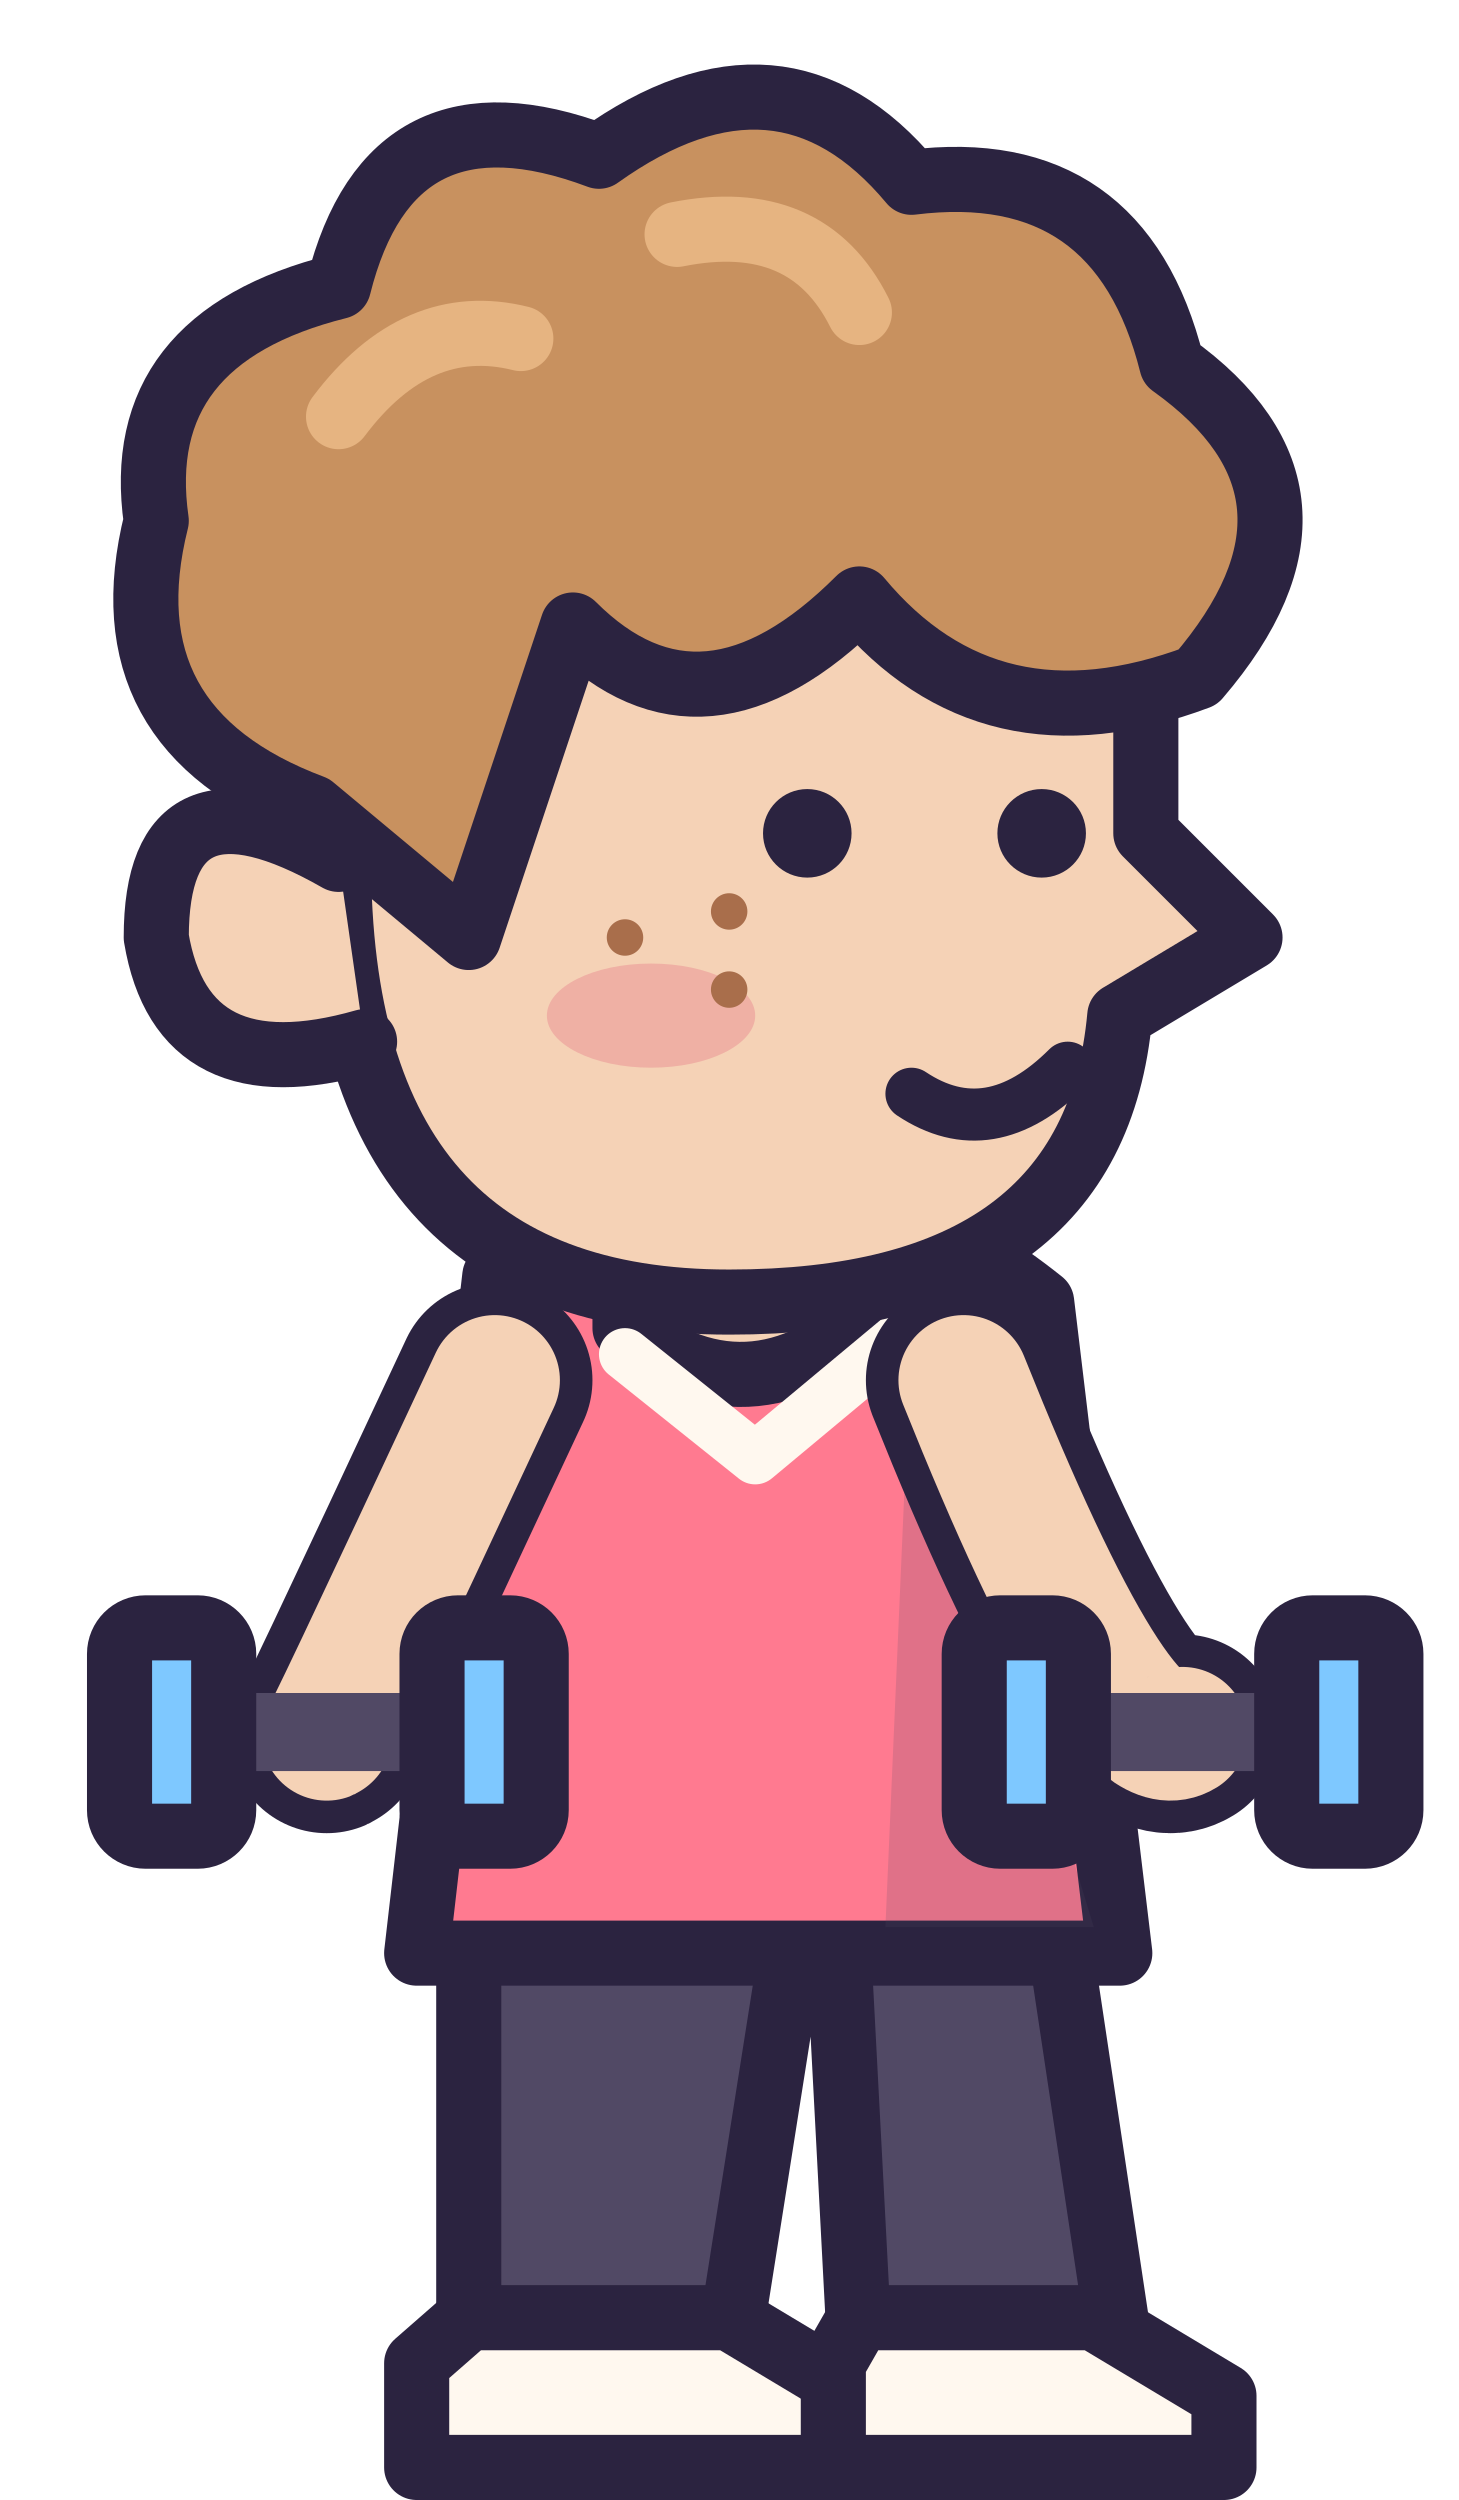
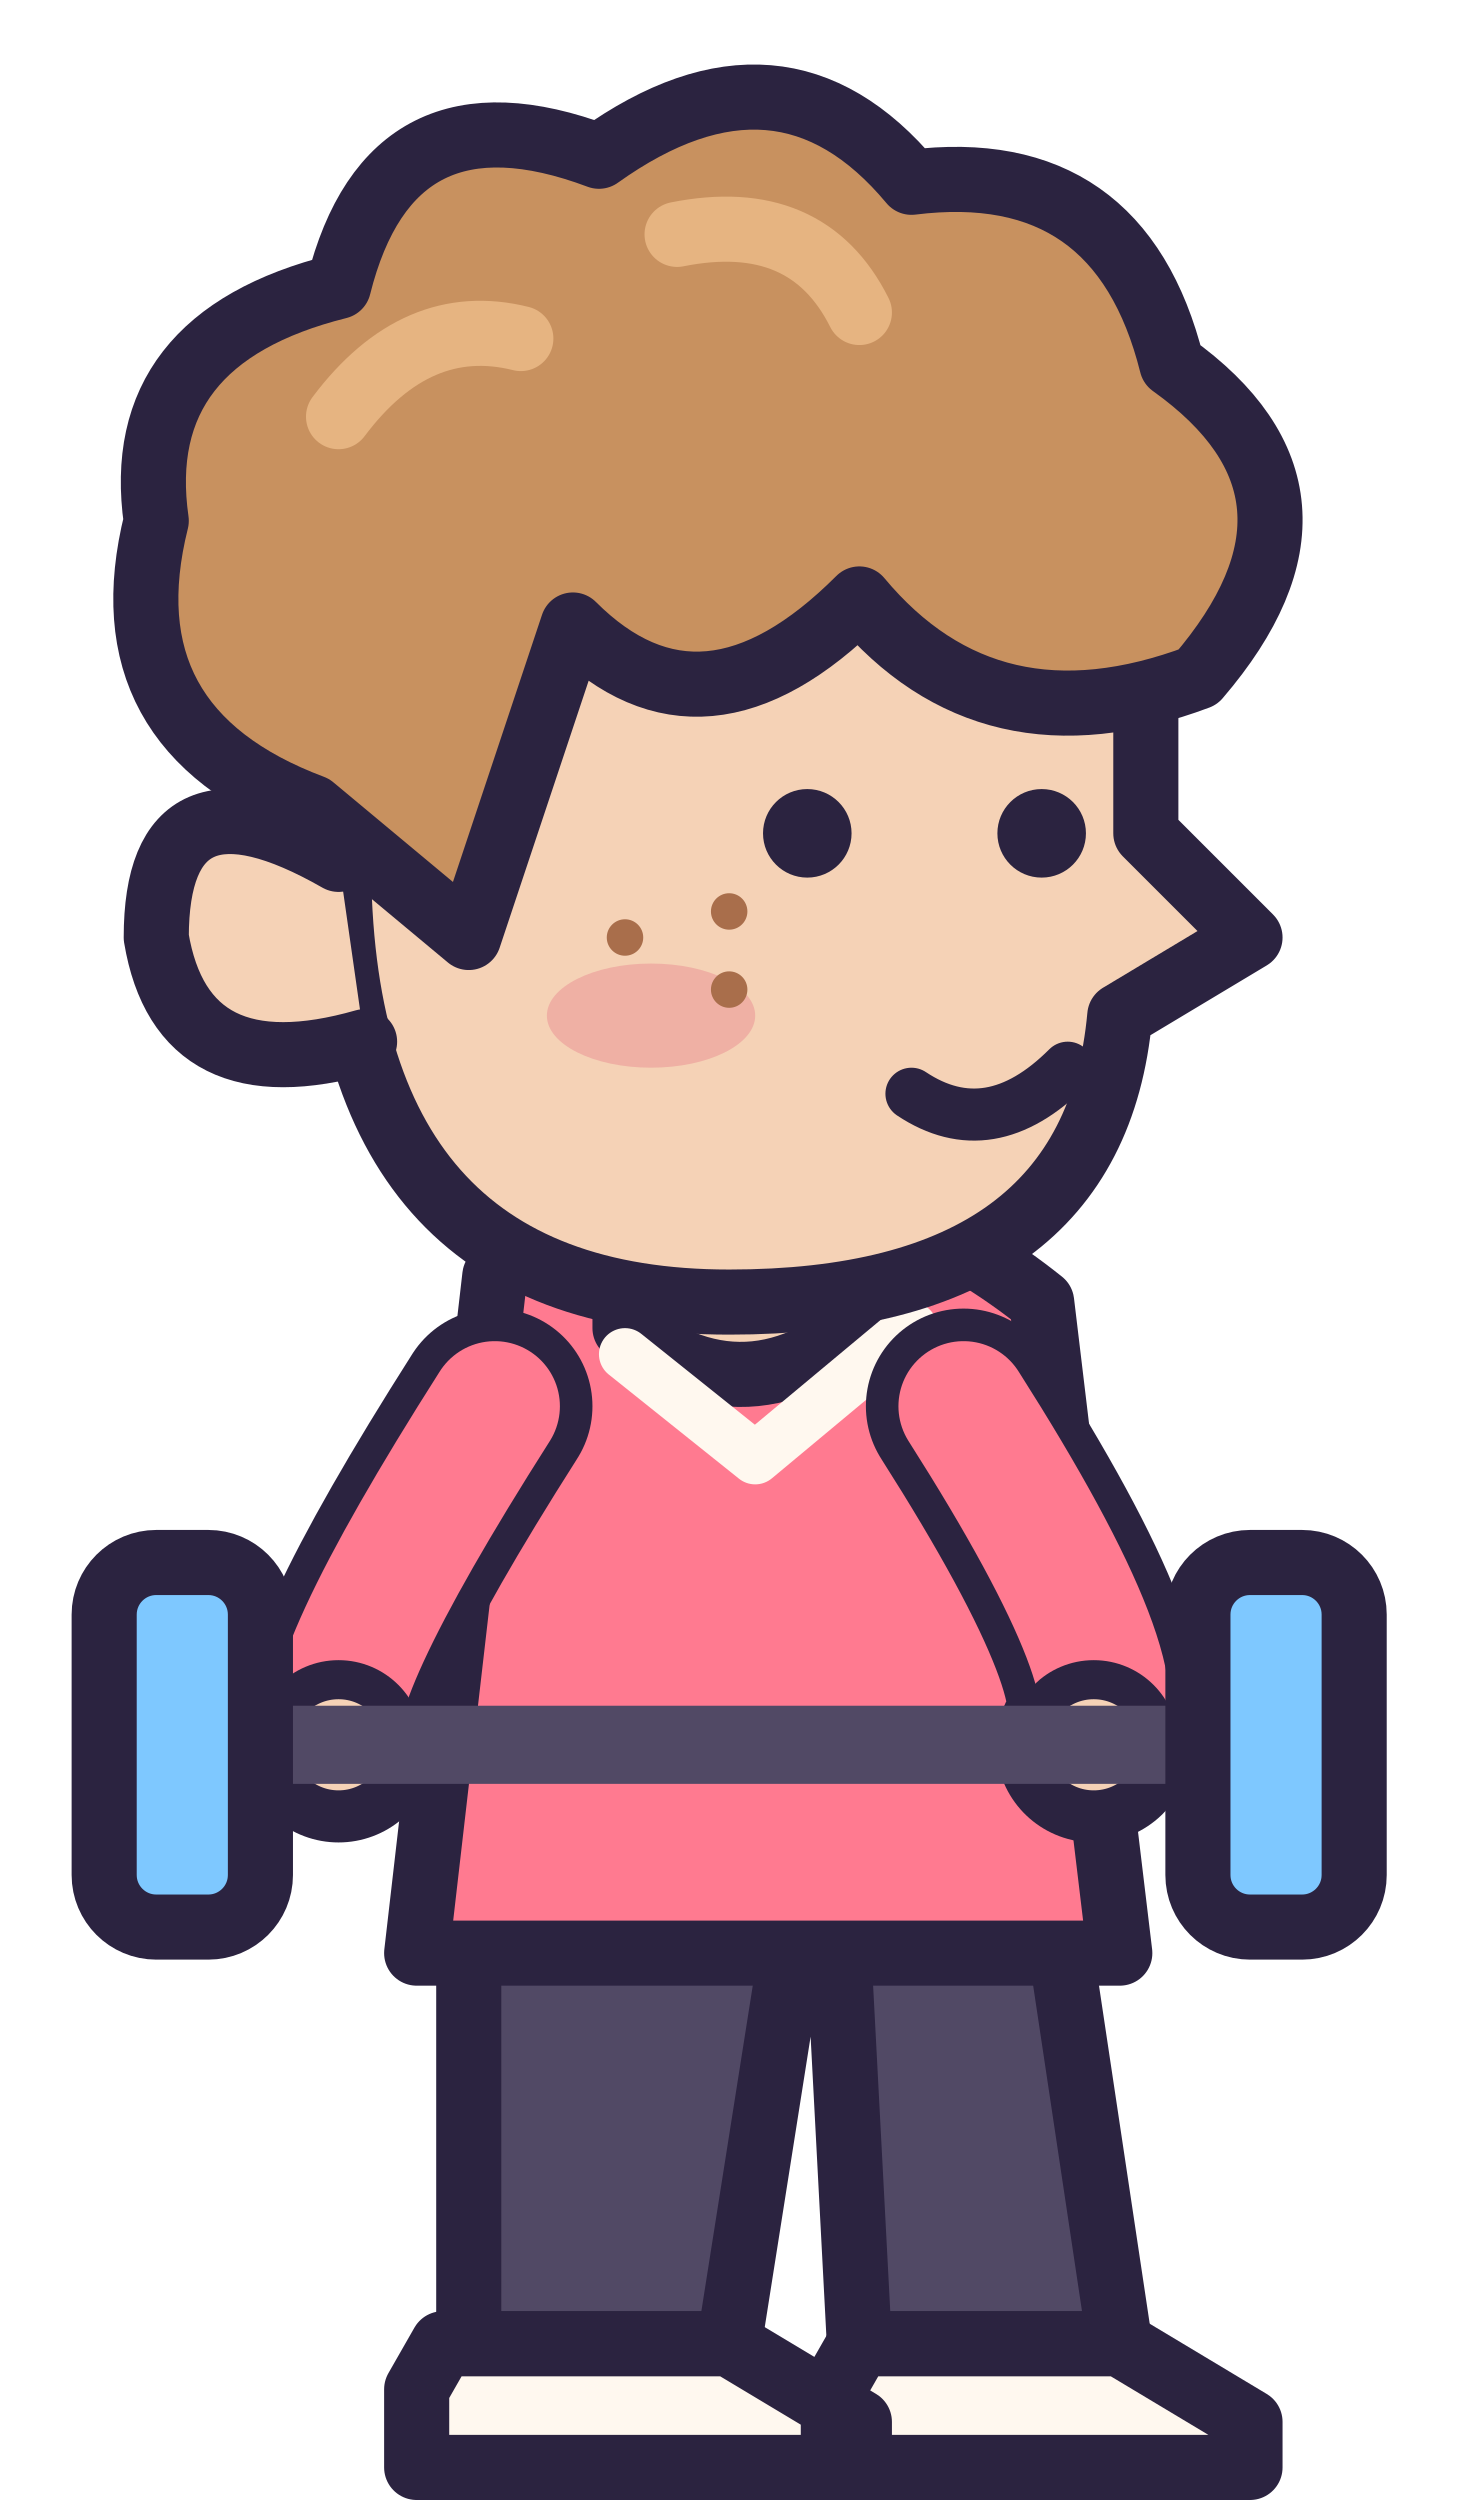
<svg xmlns="http://www.w3.org/2000/svg" width="56" height="96" viewBox="0 0 56 96">
  <g stroke="#2b2340" stroke-width="2.5" stroke-linecap="round" stroke-linejoin="round">
-     <path d="M18 71v19h10l3-19m1 0 1 19h10l-3-20" fill="#514965" vector-effect="non-scaling-stroke" />
+     <path d="M18 71v19h10l3-19m1 0 1 19h10l-3-20" fill="#514965" />
+     <path d="M17 90h11l5 3v1.75H16v-3Zm16 0h10l5 3v1.75H32v-3Z" fill="#fff8ef" />
+     <path d="M19 49q11-7 21 1l3 25H16Z" fill="#ff7a90" />
+     <path d="M24 44v7q5 4 10-1v-7" fill="#f5d2b6" />
+     <path d="m24 52 5 4 6-5" stroke="#fff8ef" fill="none" stroke-width="2" />
+     <path d="M19 54Q12 65 13 67M37 54Q44 65 42 67" stroke="#2b2340" stroke-width="7.5" fill="none" />
+     <path d="M19 54Q12 65 13 67M37 54Q44 65 42 67" stroke="#ff7a90" stroke-width="5" fill="none" />
+     <circle cx="13" cy="67" r="2.5" fill="#f5d2b6" stroke-width="1.5" />
+     <circle cx="42" cy="67" r="2.5" fill="#f5d2b6" stroke-width="1.5" />
    <g transform="translate(0 0)">
-       <path d="M18 89h10l5 3v2.75H16v-4Z" fill="#fff8ef" vector-effect="non-scaling-stroke" />
-     </g>
-     <g transform="translate(0 0)">
-       <path d="M33 89h9l5 3v2.75H32v-4Z" fill="#fff8ef" vector-effect="non-scaling-stroke" />
-     </g>
-     <path d="M19 49q11-7 21 1l3 25H16Z" fill="#ff7a90" vector-effect="non-scaling-stroke" />
-     <path d="M35 51l7 23h-8Z" fill="#514965" stroke="none" opacity="0.18" vector-effect="non-scaling-stroke" />
-     <path d="M24 44v7q5 4 10-1v-7" fill="#f5d2b6" vector-effect="non-scaling-stroke" />
-     <path d="M24 52l5 4 6-5" fill="none" stroke="#fff8ef" stroke-width="2" vector-effect="non-scaling-stroke" />
-     <path d="M19 53Q12 68 12.59 66.51" fill="none" stroke="#2b2340" stroke-width="7.5" vector-effect="non-scaling-stroke" />
-     <path d="M19 53Q12 68 12.59 66.51" fill="none" stroke="#f5d2b6" stroke-width="5" vector-effect="non-scaling-stroke" />
-     <path d="M37 53Q43 68 45.41 66.51" fill="none" stroke="#2b2340" stroke-width="7.5" vector-effect="non-scaling-stroke" />
-     <path d="M37 53Q43 68 45.41 66.51" fill="none" stroke="#f5d2b6" stroke-width="5" vector-effect="non-scaling-stroke" />
-     <g transform="translate(0 0) rotate(0 28 35)">
      <path d="M13 23q0-13 16-13 15 0 15 15v7l4 4-5 3q-1 11-15 11-15 0-15-17Z" fill="#f5d2b6" vector-effect="non-scaling-stroke" />
      <path d="M13 33q-7-4-7 3 1 6 8 4" fill="#f5d2b6" vector-effect="non-scaling-stroke" />
      <path d="M12 31q-8-3-6-11-1-7 7-9 2-8 10-5 7-5 12 1 8-1 10 7 7 5 1 12-8 3-13-3-6 6-11 1l-4 12Z" fill="#c8915f" vector-effect="non-scaling-stroke" />
      <path d="M13 16q3-4 7-3m6-4q5-1 7 3" fill="none" stroke="#e6b481" stroke-width="2.5" vector-effect="non-scaling-stroke" />
      <circle cx="31" cy="32" r="1.7" fill="#2b2340" stroke="none" vector-effect="non-scaling-stroke" />
      <circle cx="40" cy="32" r="1.7" fill="#2b2340" stroke="none" vector-effect="non-scaling-stroke" />
      <path d="M35 42q3 2 6-1" fill="none" stroke="#2b2340" stroke-width="2" vector-effect="non-scaling-stroke" />
      <ellipse cx="25" cy="39" rx="4" ry="2" fill="#efb0a4" stroke="none" vector-effect="non-scaling-stroke" />
      <circle cx="24" cy="36" r="0.7" fill="#a96e4b" stroke="none" vector-effect="non-scaling-stroke" />
      <circle cx="28" cy="38" r="0.7" fill="#a96e4b" stroke="none" vector-effect="non-scaling-stroke" />
      <circle cx="28" cy="35" r="0.7" fill="#a96e4b" stroke="none" vector-effect="non-scaling-stroke" />
    </g>
-     <path d="M6 69h12" fill="none" stroke="#514965" stroke-width="3" vector-effect="non-scaling-stroke" transform="translate(0.59 -2.49)" />
-     <rect x="4" y="65" width="4" height="8" rx="1" fill="#7ec8ff" vector-effect="non-scaling-stroke" transform="translate(0.59 -2.49)" />
-     <rect x="16" y="65" width="4" height="8" rx="1" fill="#7ec8ff" vector-effect="non-scaling-stroke" transform="translate(0.59 -2.49)" />
-     <path d="M40 69h12" fill="none" stroke="#514965" stroke-width="3" vector-effect="non-scaling-stroke" transform="translate(-0.59 -2.49)" />
-     <rect x="38" y="65" width="4" height="8" rx="1" fill="#7ec8ff" vector-effect="non-scaling-stroke" transform="translate(-0.59 -2.49)" />
-     <rect x="50" y="65" width="4" height="8" rx="1" fill="#7ec8ff" vector-effect="non-scaling-stroke" transform="translate(-0.59 -2.49)" />
+     <path d="M6 67h44" fill="none" stroke="#514965" stroke-width="3" />
+     <rect x="4" y="60" width="6" height="14" rx="2" fill="#7ec8ff" />
+     <rect x="46" y="60" width="6" height="14" rx="2" fill="#7ec8ff" />
  </g>
</svg>
